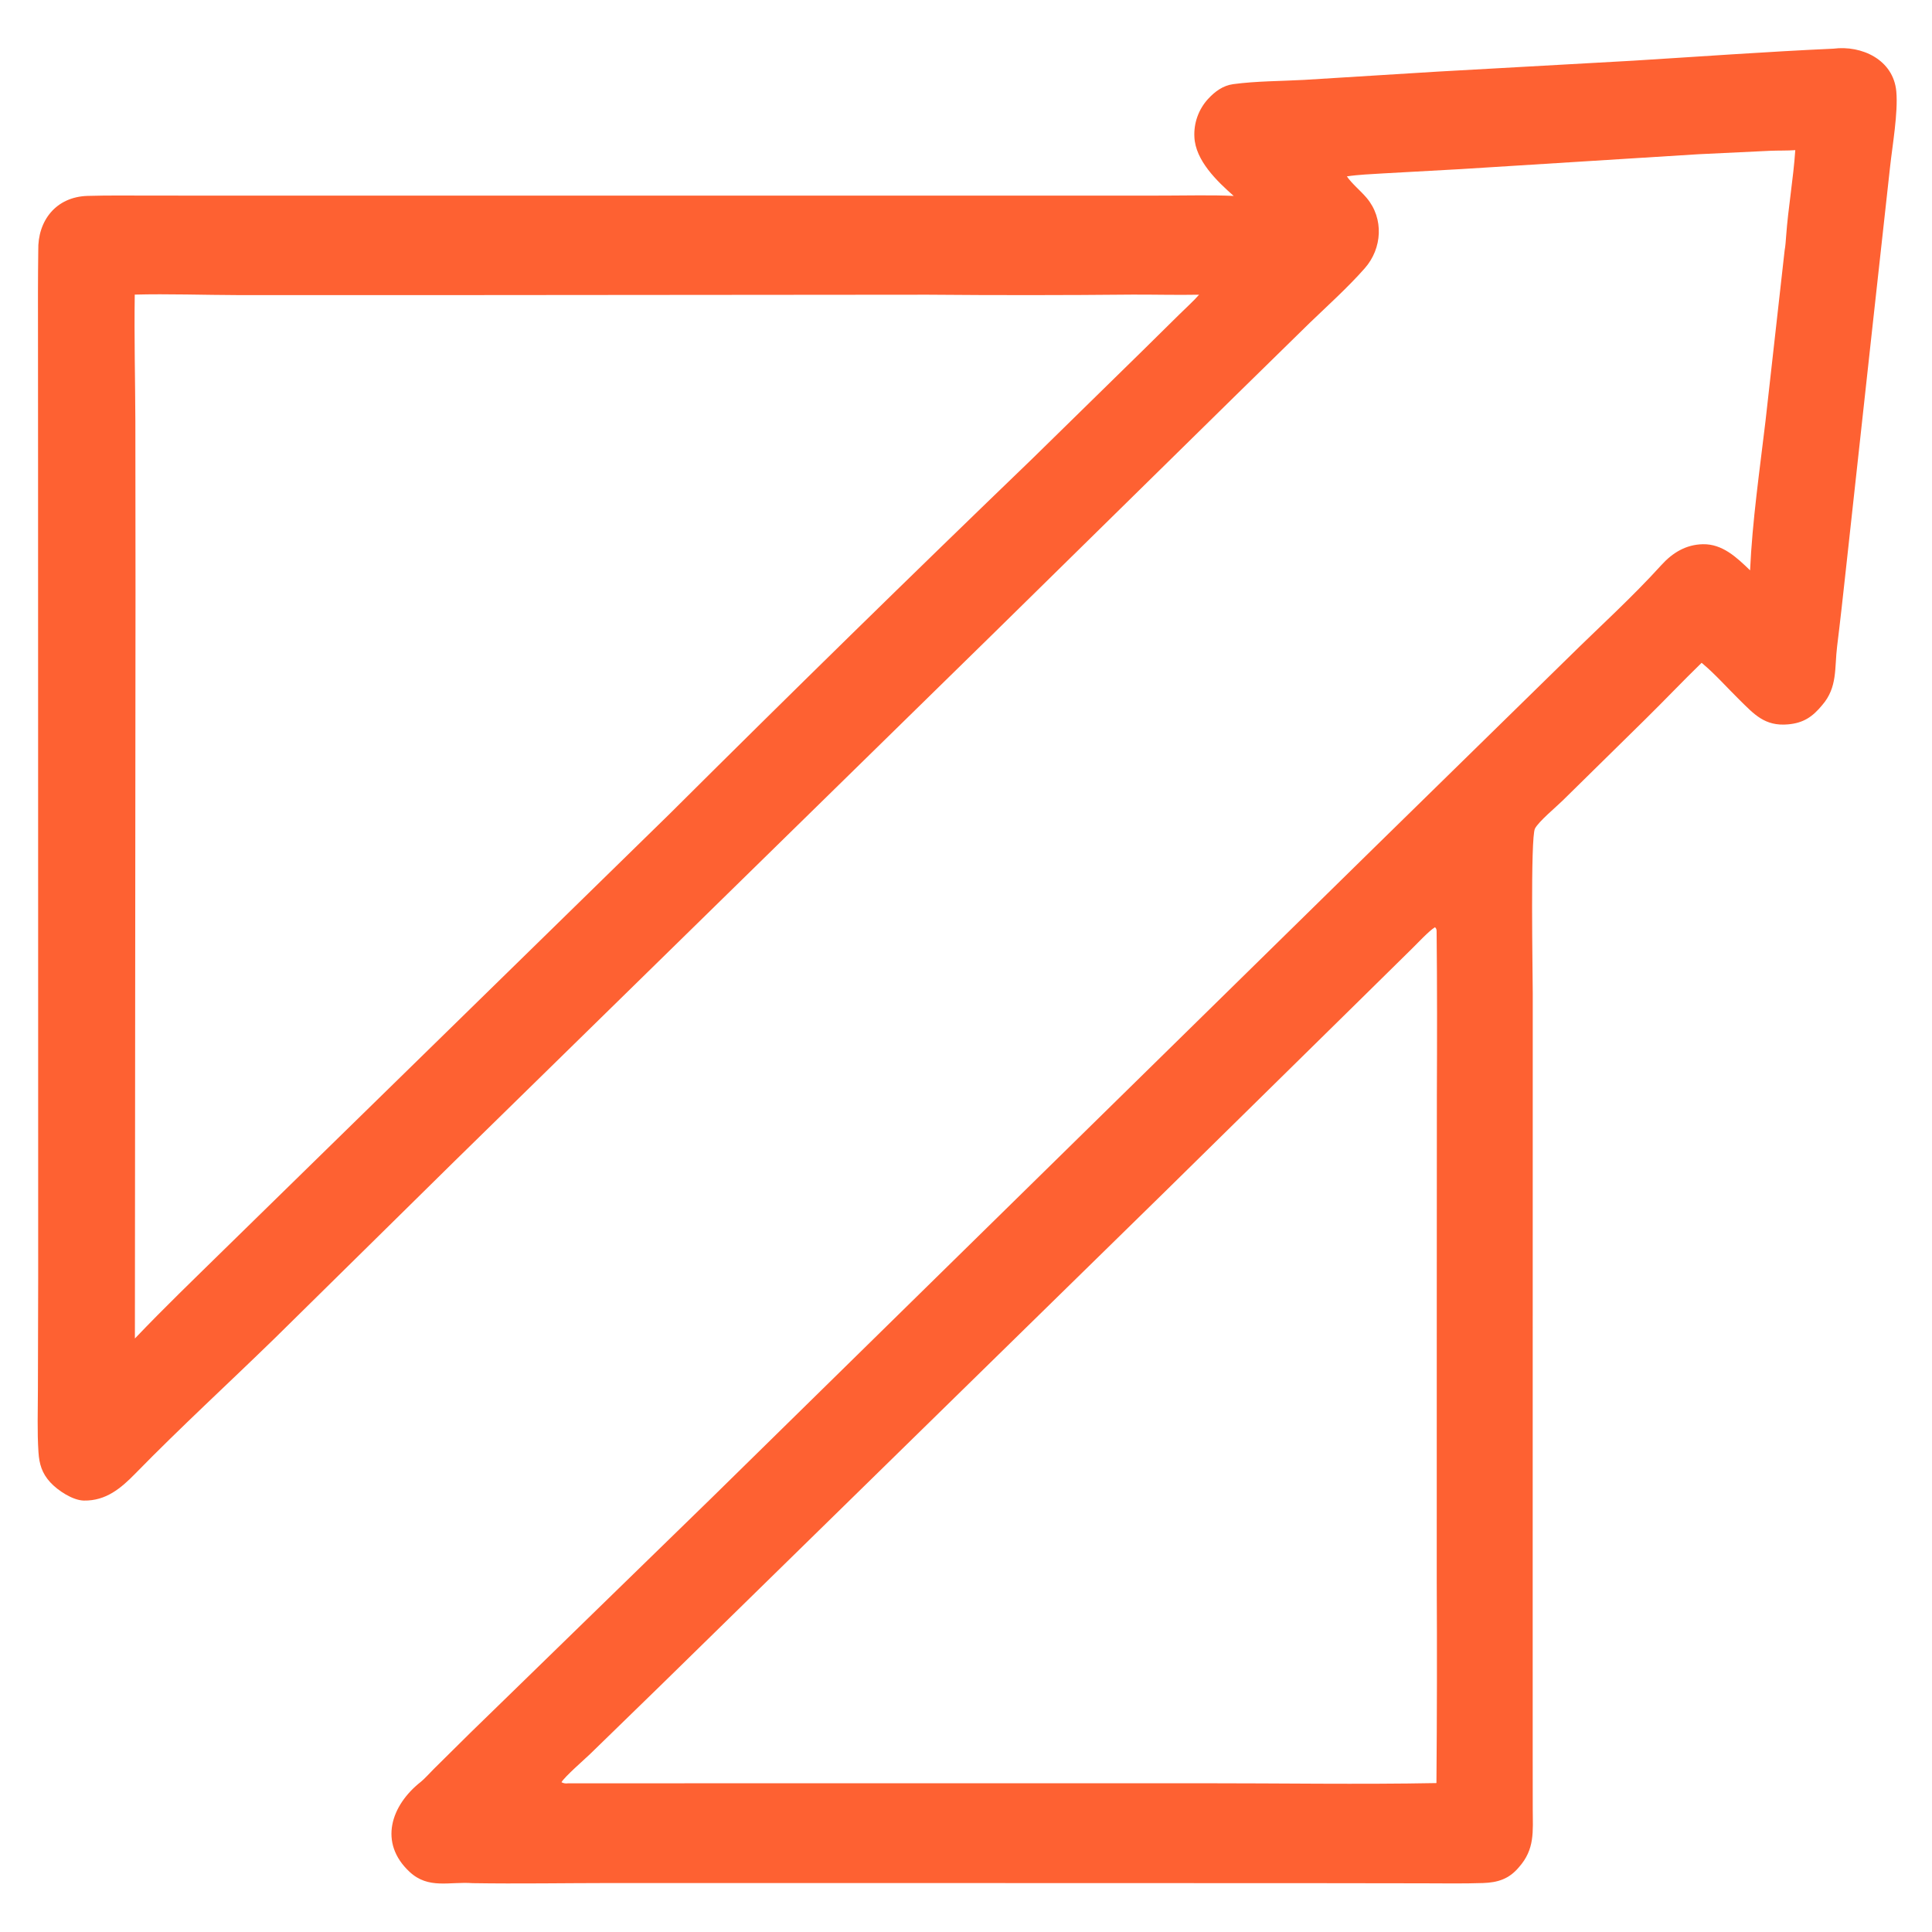
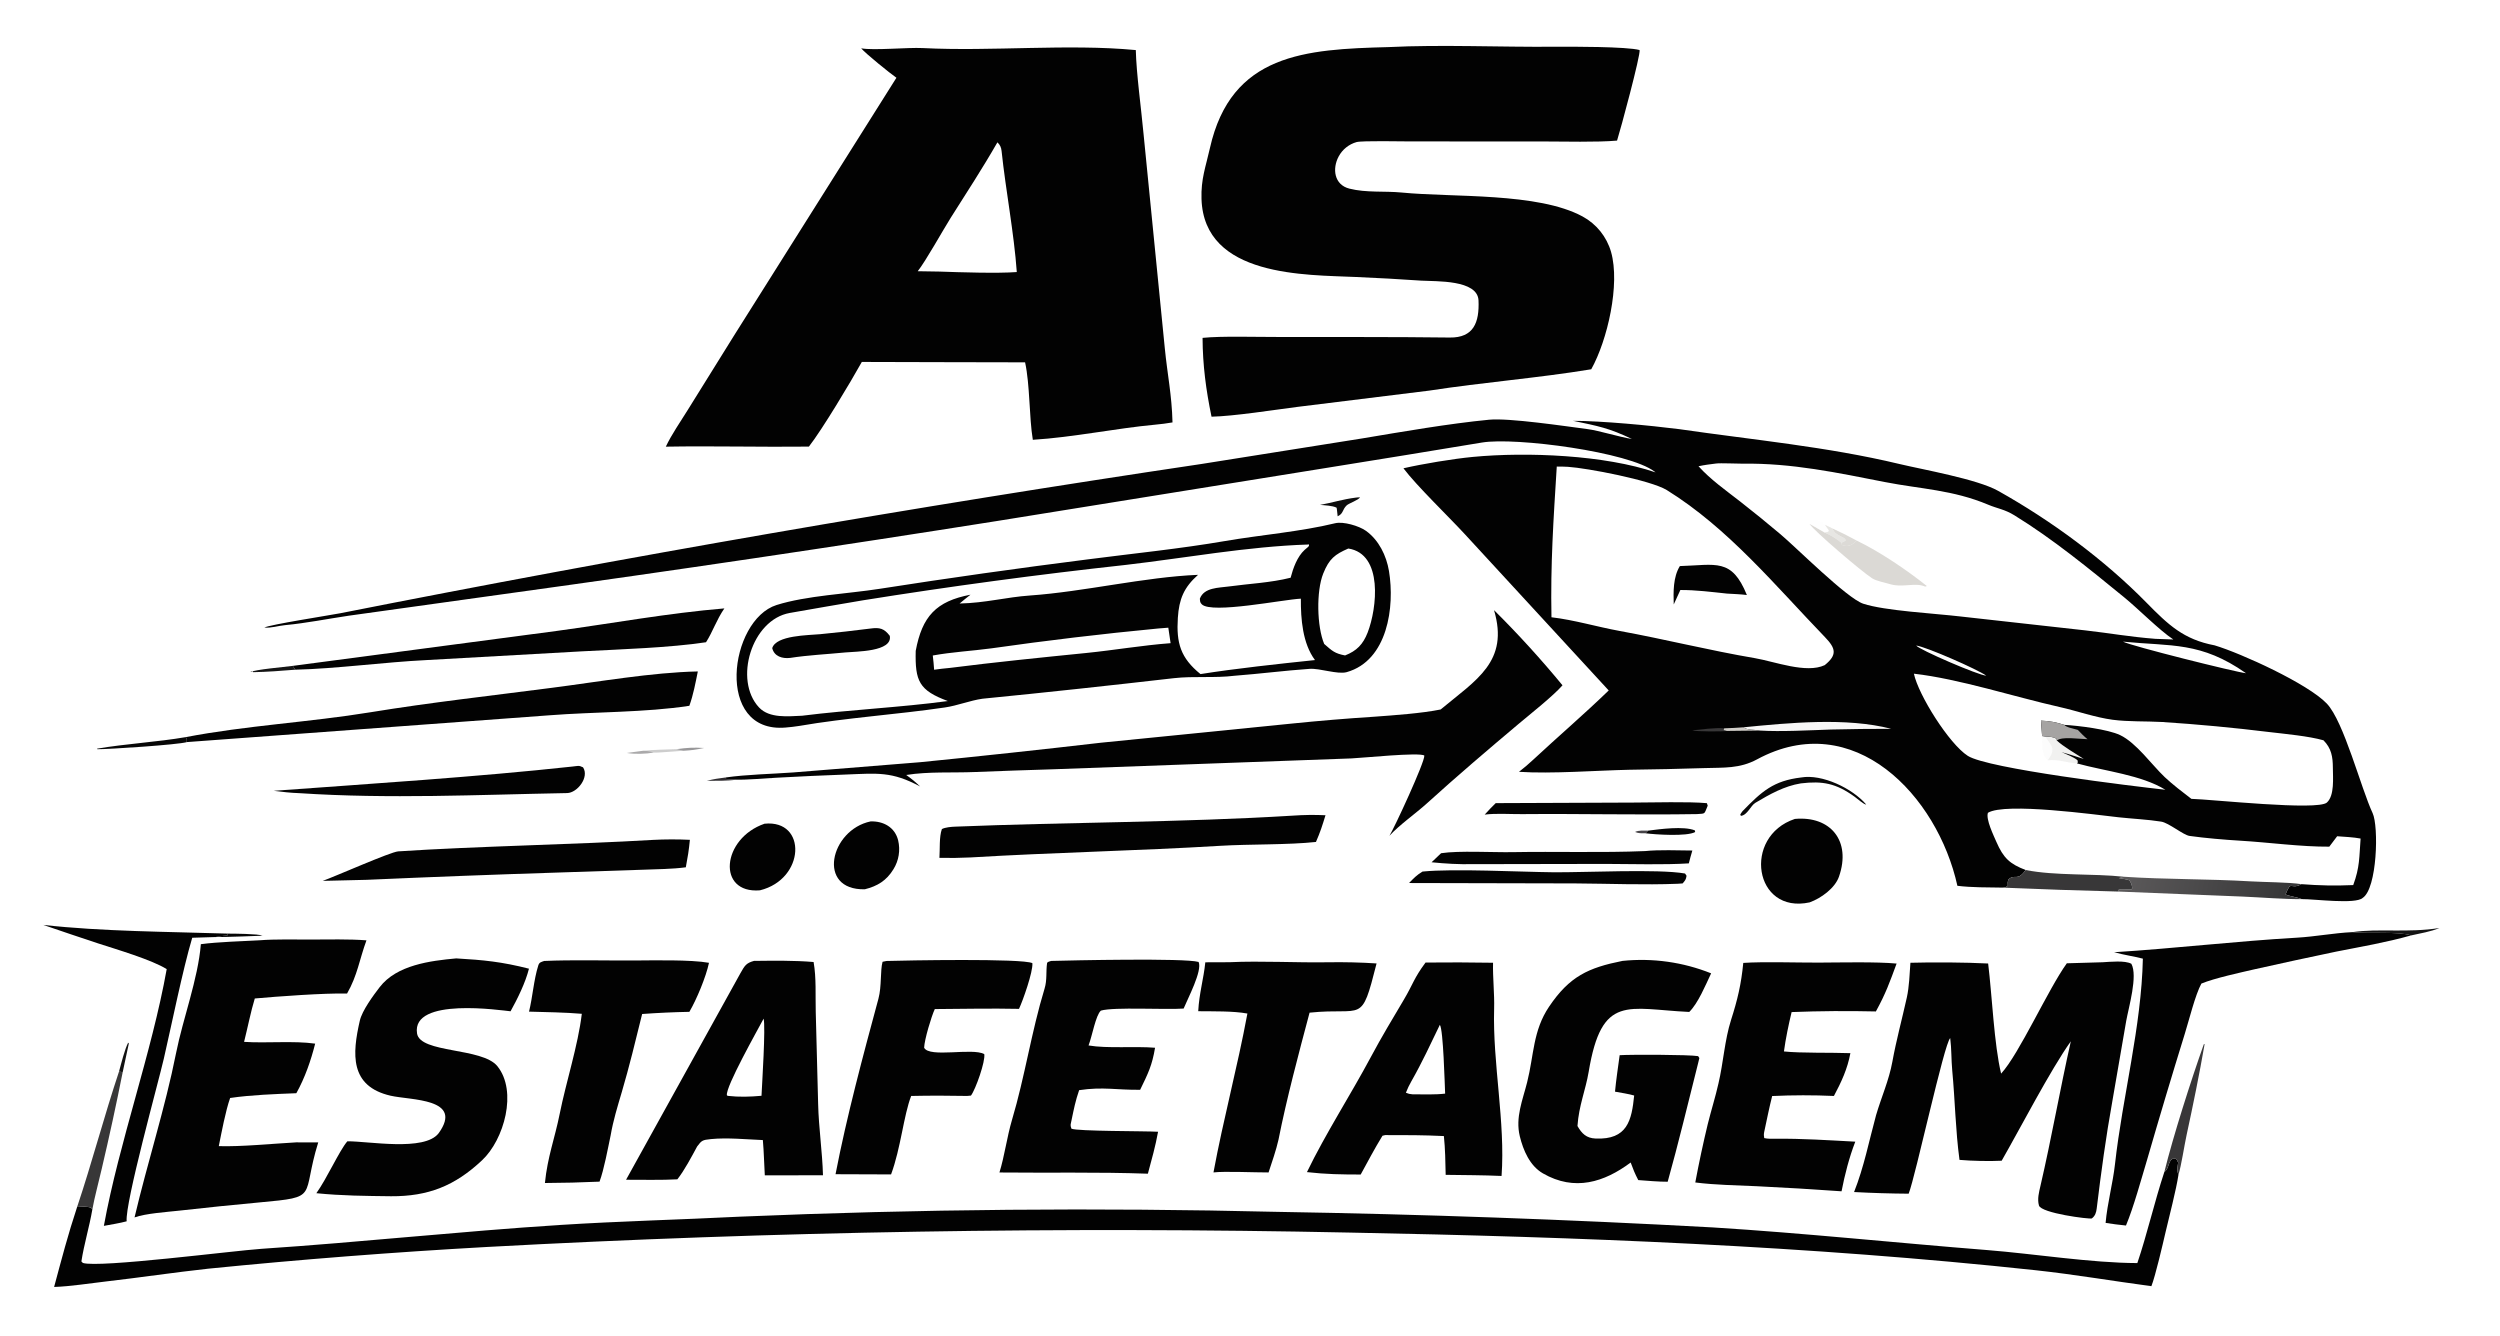
- <svg xmlns="http://www.w3.org/2000/svg" width="1015" height="1015" viewBox="0 0 1015 1015">
-   <path fill="#FE6132" d="M963.177 25.573C978.06 23.666 994.75 31.352 996.25 48.062C997.246 59.155 994.203 76.286 992.945 87.914L983.807 170.836L969.761 299.166C968.289 312.616 966.828 326.087 965.162 339.471C963.736 350.927 965.461 361.035 957.317 370.436C952.279 376.551 947.544 379.82 939.42 380.556C927.114 381.671 921.544 375.231 913.674 367.497C907.619 361.548 901.081 354.171 894.551 348.706L893.964 348.22C884.077 357.815 874.219 368.222 864.325 377.942L820.878 420.663C817.616 423.889 808.275 431.633 806.406 435.328C803.955 440.174 805.246 511.665 805.251 521.853L805.215 832.869L805.222 923.741L805.246 950.426C805.277 962.241 806.438 971.484 797.921 981.039C792.814 987.114 786.928 989.009 779.195 989.271C768.755 989.626 758.132 989.439 747.639 989.422L689.569 989.345L509.53 989.295L320.658 989.28C296.575 989.296 272.384 989.719 248.329 989.344C236.092 988.433 225.142 992.645 215.217 983.436C198.705 968.114 205.474 948.35 221.119 936.084C222.865 934.715 226.134 931.116 227.871 929.379C240.815 916.465 253.867 903.66 267.026 890.965L373.392 787.394L722.088 445.194L823.898 345.505C840.253 329.357 857.372 313.914 872.845 296.837C878.649 290.432 885.704 286.093 894.62 285.913C904.964 285.704 912.441 292.904 919.429 299.634C920.58 273.912 924.481 246.882 927.518 221.287L937.588 131.469C937.989 129.501 938.212 126.169 938.362 124.105C939.455 109.046 942.159 93.891 943.175 78.873C939.149 79.193 934.167 79.043 929.995 79.221L892.237 81.028L767.319 88.85L726.76 91.093C720.477 91.499 713.777 91.72 707.59 92.665C710.404 96.709 714.735 100.112 718.015 104.003C727.101 114.781 726.208 130.51 716.987 140.952C708.092 151.025 697.889 160.194 688.11 169.6L648.416 208.488L522.372 332.349L238.436 610.387L144.167 703.247C119.919 726.876 94.884 749.803 71.223 774.023C63.561 781.866 55.717 788.537 44.08 788.341C38.171 788.242 30.3 783.011 26.412 778.757C22.047 773.981 20.62 769.192 20.206 762.91C19.492 752.069 19.912 741.01 19.915 730.139L20.059 671.449L20.038 506.093L19.999 249.285L19.959 176.102C19.919 161.245 19.91 146.482 20.102 131.585C19.739 115.89 29.457 103.414 45.972 102.92C56.678 102.6 67.867 102.744 78.786 102.751L140.188 102.781L329.614 102.782L546.917 102.78L611.515 102.757C623.029 102.747 636.786 102.386 648.139 102.935C639.269 95.115 628.038 84.295 627.486 71.971C627.109 64.627 629.687 57.438 634.646 52.008C638.297 48.05 642.501 44.934 647.912 44.204C660.035 42.569 672.924 42.645 685.172 41.965L755.304 37.62L858.104 31.873C893.081 29.72 928.124 27.16 963.177 25.573ZM70.869 703.19C86.31 687.002 101.394 672.504 117.302 656.891L181.427 594.17L351.745 427.632C414.775 364.875 478.324 302.641 542.385 240.936L600.544 183.958L619.686 165.077C622.841 161.967 627.114 158.102 629.945 154.832C618.279 155.048 606.731 154.736 595.064 154.775C559.183 155.12 523.3 155.138 487.419 154.83L226.477 155.048L125.146 155.035C107.875 154.993 87.79 154.307 70.795 154.776C70.463 177.563 71.024 198.968 71.114 221.454L71.19 311.205L70.869 703.19ZM298.476 936.877L631.889 936.851C672.272 936.828 714.382 937.531 754.651 936.759C754.939 901.588 754.992 866.415 754.81 831.243L754.824 684.175L754.873 575.504C755.004 546.805 755.041 518.108 754.743 489.41C754.733 488.423 754.647 487.774 753.882 487.122C750.78 488.987 744.529 495.72 741.59 498.592L713.782 525.971L611.113 626.948L346.88 885.631L309.964 921.552C306.989 924.397 296.74 933.319 294.974 936.31C296.013 936.912 297.323 937.09 298.476 936.877Z" />
+ <svg xmlns="http://www.w3.org/2000/svg" width="1024" height="547" viewBox="0 0 1024 547">
+   <path fill="#020202" transform="scale(1.07563 1.07677)" d="M630.437 179.695L630.098 179.427C620.421 171.943 577.09 166.212 564.334 168.34C545.523 171.479 524.955 174.796 505.964 177.853L379.936 198.147C318.301 207.911 256.571 217.058 194.753 225.587L132.767 234.217C124.658 235.415 116.702 237.034 108.535 237.803C105.832 238.057 103.536 238.929 100.684 238.731C102.262 237.673 125.938 233.983 129.575 233.279C238.387 211.774 347.693 192.847 457.401 176.515L518.798 166.762C534.09 164.211 551.623 161.154 567.047 159.659C574.675 158.92 596.022 162.131 604.506 163.226C608.99 163.805 616.739 166.277 621.435 166.982C612.644 162.805 608.7 162.098 599.03 160.078C610.209 160.118 628.075 161.813 639.439 163.246C667.326 167.303 695.727 169.906 723.179 176.475C732.291 178.655 752.9 182.247 760.863 186.703C781.061 198.003 801.207 212.789 817.394 229.257C825.747 237.755 831.571 243.267 843.321 245.487C853.438 248.516 878.829 260.073 886.048 267.641C892.551 274.458 899.112 299.987 903.488 309.297C905.871 314.367 905.24 338.001 899.695 341.576C896.947 344.073 881.349 341.972 876.521 342.026C874.21 341.103 871.475 340.897 870.34 340.215C872.647 334.432 872.056 338.732 876.371 336.332C883.383 336.858 889.085 336.99 896.109 336.683C898.633 329.864 898.375 326.057 898.913 318.982C896.239 318.47 892.758 318.312 889.988 318.105L886.999 322.07C876.297 322.144 863.985 320.445 853.15 319.801C847.189 319.446 839.68 318.817 833.782 317.983C831.372 317.643 825.933 313.022 822.976 312.542C818.065 311.746 811.686 311.431 806.845 310.9C798.2 309.952 763.574 305.146 756.998 309.19C756.147 311.617 759.137 317.753 760.226 320.253C762.897 326.389 765.293 328.62 771.368 330.95C768.138 335.518 767.385 332.198 764.808 334.548C764.474 335.665 764.491 335.729 764.572 336.908C763.756 337.603 763.619 337.548 762.496 337.646C756.993 337.555 750.783 337.626 745.377 336.957C737.804 302.642 705.872 268.996 669.086 288.856C662.437 292.446 656.383 291.943 649.107 292.178C639.57 292.482 630.03 292.693 620.489 292.813C607.946 293.081 590.826 294.426 578.428 293.595C580.308 292.16 582.066 290.645 583.797 289.036C593.304 280.198 603.278 271.668 612.599 262.646L557.872 203.27C551.563 196.43 539.456 184.801 534.432 178.135C541.665 176.46 553.428 174.518 560.833 173.811C581.574 171.832 611.243 173.12 630.437 179.695ZM820.798 243.014L827.602 243.256C822.18 239.65 814.378 231.695 808.837 227.18C795.446 216.271 781.836 205.097 767.099 196.032C763.338 193.719 760.637 193.473 757.117 191.992C743.638 186.322 731.323 186.028 717.837 183.384C699.787 179.845 682.273 176.103 663.651 176.383C661.579 176.414 655.154 176.084 653.445 176.324C651.107 176.615 649.107 176.85 646.792 177.358C651.246 182.332 657.288 186.6 662.594 190.722C667.802 194.781 672.929 198.941 677.973 203.2C683.983 208.231 703.359 227.631 709.528 229.654C717.75 232.351 736.696 233.347 746.392 234.487L794.064 239.792C803.684 240.889 810.796 242.225 820.798 243.014ZM694.858 253.013C699.638 249.134 699.126 246.693 694.966 242.384C676.03 222.767 658.092 200.893 634.701 186.412C628.478 182.629 604.31 178.038 597.086 177.579C595.664 177.5 594.24 177.466 592.816 177.479C591.558 197.646 590.404 214.553 590.8 234.807C599.422 235.807 608.15 238.445 616.702 240.004C633.933 243.146 651.012 247.43 668.266 250.361C675.756 251.633 687.839 256.329 694.858 253.013ZM777.208 274.135C780.441 274.244 783.041 274.744 786.099 275.742C791.494 276.028 802.711 277.433 807.32 279.62C813.5 282.552 819.39 290.939 824.341 295.621C827.159 298.285 831.354 301.514 834.476 303.88C842.076 304.064 882.585 308.476 886.09 305.278C889.048 302.578 888.364 295.812 888.354 292.057C888.343 287.927 887.802 284.641 884.782 281.608C879.201 280.012 870.226 279.192 864.148 278.471C850.575 276.805 836.956 275.529 823.309 274.644C817.211 274.304 810.499 274.586 804.532 273.799C797.921 272.926 790.838 270.413 784.335 268.956C767.256 265.13 745.906 258.194 728.813 256.273C730.521 264.366 742.234 282.983 749.336 287.525C756.989 292.419 812.312 299.061 824.589 300.426C815.408 294.788 801.805 293.393 790.935 290.41C791.378 289.82 791.222 290.171 791.103 289.202C789.676 288 786.817 286.89 785.023 286.095C787.637 286.78 790.856 287.874 793.488 288.693C790.369 286.682 785.815 284.072 783.233 281.701L783.139 281.077C781.829 280.203 780.405 280.268 778.818 280.159L777.63 279.983L777.208 274.135ZM729.684 245.558C730.74 247.096 753.406 256.897 756.364 257.02C753.074 254.652 733.534 246.058 729.684 245.558ZM808.42 244.078C811.465 245.712 851.368 255.678 855.289 256.093C838.069 244.028 826.999 245.911 808.42 244.078Z" />
+   <path fill="#D1CEC9" fill-opacity="0.78" transform="scale(1.07563 1.07677)" d="M689.043 199.272L694.785 202.582C696.738 203.328 699.641 205.097 701.22 206.468L701.422 207.274C703.696 208.333 705.383 207.277 707.017 205.624C715.805 209.865 726.099 216.8 733.755 222.935L733.077 223.131C729.268 221.417 724.461 223.741 719.371 222.112C717.703 221.579 714.563 221.038 712.948 220.013C709.051 217.541 690.905 202.094 689.043 199.272Z" />
+   <path fill="#D1CEC9" fill-opacity="0.757" transform="scale(1.07563 1.07677)" d="M697.849 201.04C700.961 202.455 704.019 203.984 707.017 205.624C705.383 207.277 703.696 208.333 701.422 207.274L701.22 206.468C701.756 206.23 702.388 205.871 702.918 205.591C702.302 203.813 698.871 204.111 697.849 201.04Z" />
+   <path fill="#F8F7F7" fill-opacity="0.02" transform="scale(1.07563 1.07677)" d="M689.043 199.272L689.32 197.845C691.406 197.443 692.616 198.127 694.471 198.99L694.921 199.637L696.425 201.766L696.165 202.294L694.785 202.582L689.043 199.272Z" />
+   <path fill="#D1CEC9" fill-opacity="0.514" transform="scale(1.07563 1.07677)" d="M694.921 199.637C695.609 199.956 697.291 200.68 697.849 201.04C698.871 204.111 702.302 203.813 702.918 205.591C702.388 205.871 701.756 206.23 701.22 206.468C699.641 205.097 696.738 203.328 694.785 202.582L696.165 202.294L696.425 201.766L694.921 199.637Z" />
+   <path fill="#020202" transform="scale(1.07563 1.07677)" d="M639.69 215.336C653.472 214.934 659.419 212.141 665.212 226.342C662.862 226.035 660.036 225.942 657.638 225.801C651.801 225.184 645.732 224.404 639.88 224.439L637.36 229.93C637.21 225.17 637.099 219.549 639.69 215.336Z" />
+   <path fill="#F8F7F7" transform="scale(1.07563 1.07677)" d="M663.869 276.666C681.296 274.955 703.108 272.817 720.205 277.242C712.514 277.232 704.824 277.322 697.136 277.512C688.899 277.795 678.202 278.403 670.07 277.896C668.013 277.482 665.525 277.821 663.869 276.666Z" />
+   <path fill="#A5A3A2" transform="scale(1.07563 1.07677)" d="M777.208 274.135C780.441 274.244 783.041 274.744 786.099 275.742C786.781 276.675 789.818 277.248 791.22 277.646C792.45 278.905 793.554 280.091 794.933 281.19C791.591 281.119 785.189 280.065 783.233 281.701L783.139 281.077C781.829 280.203 780.405 280.268 778.818 280.159L777.63 279.983L777.208 274.135Z" />
+   <path fill="#A5A3A2" fill-opacity="0.153" transform="scale(1.07563 1.07677)" d="M778.818 280.159C780.405 280.268 781.829 280.203 783.139 281.077L783.233 281.701C785.815 284.072 790.369 286.682 793.488 288.693C790.856 287.874 787.637 286.78 785.023 286.095C786.817 286.89 789.676 288 791.103 289.202C791.222 290.171 791.378 289.82 790.935 290.41C786.944 290.163 783.969 288.763 779.781 289.215C783.006 284.821 781.314 283.837 778.818 280.159Z" />
+   <path fill="#F8F7F7" fill-opacity="0.075" transform="scale(1.07563 1.07677)" d="M729.684 245.558C733.534 246.058 753.074 254.652 756.364 257.02C753.406 256.897 730.74 247.096 729.684 245.558Z" />
+   <path fill="#D1CEC9" fill-opacity="0.051" transform="scale(1.07563 1.07677)" d="M777.63 279.983L778.818 280.159C781.314 283.837 783.006 284.821 779.781 289.215C777.198 287.016 777.776 283.308 777.63 279.983Z" />
+   <path fill="#383738" transform="scale(1.07563 1.07677)" d="M657.595 278.046C656.481 278.31 645.547 278.348 644.432 277.807C647.795 277.476 653.419 276.747 656.584 277.048L656.344 277.709L657.595 278.046Z" />
+   <path fill="#D1CEC9" transform="scale(1.07563 1.07677)" d="M656.584 277.048C659.015 276.981 661.444 276.854 663.869 276.666C665.525 277.821 668.013 277.482 670.07 277.896C665.912 277.924 661.753 277.974 657.595 278.046L656.344 277.709L656.584 277.048Z" />
+   <path fill="#020202" transform="scale(1.07563 1.07677)" d="M327.935 18.38C332.662 19.265 345.588 17.988 351.388 18.284C377.71 19.627 406.595 16.593 432.515 19.049C432.723 27.997 434.598 41.53 435.461 50.938L443.543 132.337C444.547 142.543 446.222 150.148 446.493 160.685C444.604 161.04 441.883 161.358 439.936 161.539C424.608 162.971 408.59 166.362 393.299 167.298C391.866 158.647 392.234 146.464 390.354 137.832L358.41 137.765L328.181 137.681C323.989 145.21 313.104 163.408 308.026 169.888C289.984 170.105 271.295 169.588 253.543 169.912C255.764 165.207 259.06 160.545 261.814 156.078L279.652 127.44L341.358 29.58C339.001 27.949 329.693 20.448 327.935 18.38ZM349.463 103.172L357.72 103.306C365.329 103.575 380.012 104.054 387.193 103.486C386.144 88.658 382.977 72.36 381.401 57.436C381.255 56.052 380.807 55.062 379.811 54.147C374.257 63.861 368.013 73.399 362.019 82.874C359.194 87.339 352.434 99.495 349.463 103.172Z" />
+   <path fill="#020202" transform="scale(1.07563 1.07677)" d="M528.674 17.918C548.689 16.907 571.648 17.962 591.862 17.78C598.078 17.724 619.666 17.714 624.348 19.035C624.879 20.499 617.042 49.564 615.775 53.483C608.31 54.169 595.285 53.814 587.489 53.812L537.216 53.796C534.153 53.794 518.644 53.474 516.571 54.05C513.648 54.875 511.187 56.854 509.754 59.531C507.278 64.155 508.011 70.272 513.839 71.753C520.252 73.383 527.317 72.608 533.741 73.239C553.366 75.165 585.568 73.129 602.611 82.33C607.9 85.179 611.819 90.037 613.484 95.809C617.017 108.149 612.132 129.397 605.948 140.471C585.852 143.786 564.862 145.419 544.272 148.585L493.898 154.801C485.113 155.925 469.781 158.337 461.349 158.509C459.251 148.408 457.982 138.876 457.935 128.525C465.12 127.777 478.743 128.212 486.337 128.184C508.293 128.244 530.08 128.114 552.051 128.399C561.179 128.518 563.365 122.671 563.021 114.303C562.694 106.339 546.88 107.096 541.266 106.758C532.987 106.188 524.701 105.726 516.411 105.372C497.41 104.501 458.454 105.529 457.533 75.652C457.299 68.076 459.129 63.491 460.735 56.351C468.826 20.391 497.071 18.74 528.674 17.918Z" />
+   <path fill="#020202" transform="scale(1.07563 1.07677)" d="M508.42 199.04C511.521 198.283 517.527 200.042 520.161 201.933C525.06 205.449 527.945 211.353 528.919 217.205C531.19 230.847 528.413 251.28 512.823 255.68C509.324 256.644 502.642 254.156 498.682 254.431C489.179 255.091 479.639 256.329 470.133 257.052C462.578 257.995 454.519 257.118 447.032 257.975C422.742 260.756 398.46 263.404 374.125 265.792C369.253 266.496 364.697 268.399 359.817 269.118C341.611 271.801 322.41 273.017 304.368 276.138C302.674 276.395 300.793 276.639 299.113 276.759C272.055 279.052 277.655 235.837 295.723 230.145C307.1 226.561 322.788 225.893 334.928 223.987C361.261 219.879 387.652 216.15 414.093 212.801C431.559 210.538 449.215 208.778 466.568 205.796C480.046 203.48 495.275 202.25 508.42 199.04ZM348.702 247.601C351.142 234.455 356.483 228.705 369.569 226.221C368.242 227.283 366.675 228.475 365.413 229.576C375.287 229.369 383.038 227.17 392.25 226.524C412.9 225.075 435.86 219.494 456.213 218.666C450.842 223.441 448.982 227.858 448.521 235.037C447.904 244.637 449.568 250.278 457.145 256.421C470.1 254.342 487.294 252.498 500.745 251.087C496.011 244.75 495.315 235.411 495.371 227.731C488.761 228.026 461.438 233.602 457.665 229.893C456.917 229.157 456.995 228.706 456.909 227.715C458.536 223.461 463.982 223.633 467.876 223.098C475.656 222.028 483.831 221.687 491.467 219.766C492.42 216.124 493.987 211.735 496.802 209.176C497.929 208.152 498.683 207.9 498.426 207.069L498.034 207.137C474.961 207.888 451.396 212.266 428.671 214.892C395.202 218.553 361.829 223.044 328.583 228.361C319.251 229.947 310.393 231.461 300.745 233.167C286.179 235.743 279.322 258.75 289.034 269.105C293 273.333 300.13 272.476 305.427 272.263C323.634 269.972 342.841 269.116 360.934 266.677C349.976 262.606 348.429 259.115 348.702 247.601ZM440.969 239.082C419.724 241.11 398.53 243.632 377.403 246.645C370.022 247.629 362.495 248.022 355.201 249.35C355.397 251.145 355.62 252.965 355.713 254.766C357.52 254.546 359.891 254.184 361.66 254.078C378.997 251.88 396.17 250.148 413.55 248.404C424.249 247.33 434.988 245.466 445.762 244.662C445.436 242.704 445.146 240.74 444.892 238.771L440.969 239.082ZM513.437 208.655C508.348 210.88 506.153 212.535 503.898 218.143C501.179 224.904 501.477 238.356 504.251 244.954C507.281 247.587 508.205 248.559 512.202 249.331C516.626 247.588 519.052 245.128 520.807 240.601C524.367 231.421 526.782 210.72 513.437 208.655Z" />
+   <path fill="#020202" transform="scale(1.07563 1.07677)" d="M331.517 239.09C334.958 238.617 336.691 239.048 338.835 241.878C339.979 247.976 325.861 247.8 321.965 248.182C314.972 248.869 307.825 249.197 300.884 250.267C297.92 250.617 294.82 249.711 294.066 246.538C295.565 241.636 307.841 241.666 312.32 241.243C318.73 240.627 325.13 239.909 331.517 239.09Z" />
+   <path fill="#020202" transform="scale(1.07563 1.07677)" d="M824.193 445.768C826.235 444.396 825.377 441.385 827.852 440.578C829.143 441.129 828.696 440.751 829.447 442.223C829.213 443.949 828.861 445.255 829.566 446.833C828.664 452.789 826.067 462.583 824.66 468.645C823.57 473.34 820.803 485.276 819.251 489.258C804.548 487.306 789.855 484.774 775.135 483.191C688.631 473.889 601.166 470.532 514.213 468.874C404.504 466.577 294.746 468.406 185.174 474.358C149.811 476.33 114.497 479.081 79.255 482.609C66.311 484.018 53.275 485.99 40.329 487.468C34.038 488.186 26.871 489.346 20.607 489.557C23.471 478.907 25.898 469.592 29.365 459.142C31.046 459.071 33.194 458.813 34.69 459.442L35.169 460.05C34.027 466.72 31.987 473.358 30.994 479.849L31.557 480.419C37.549 482.398 89.088 475.741 99.643 475.041C137.285 472.543 175.435 468.39 213.118 465.982C236.099 464.514 258.987 463.968 281.898 462.81C349.974 459.94 418.126 459.331 486.242 460.983C541.615 461.899 596.966 463.875 652.263 466.909C686.907 469.065 722.053 472.778 756.705 475.521C774.411 476.923 796.458 480.433 813.897 480.471C817.572 469.682 820.412 457.191 824.193 445.768Z" />
+   <path fill="#020202" transform="scale(1.07563 1.07677)" d="M800.665 366.039C803.511 365.883 809.239 365.272 811.626 366.625C814.134 371.219 810.6 383.15 809.669 388.317L804.362 419.014C801.956 432.309 800.059 446.253 798.431 459.674C798.243 461.227 797.858 462.52 796.561 463.492C795.651 463.833 777.258 461.519 776.43 458.555C775.745 456.102 776.443 453.533 776.996 451.15C781.236 432.879 784.457 414.383 788.572 396.11C780.819 406.977 769.276 429.279 762.236 441.535C757.596 441.782 750.771 441.62 746.178 441.215C744.649 429.955 744.484 418.527 743.411 407.213C743.02 403.093 743.178 399.01 742.642 394.891C740.359 396.835 729.462 447.315 726.824 454.077C719.889 454.027 712.956 453.819 706.031 453.45C709.814 443.918 711.714 434.073 714.401 424.23C716.404 417.399 719.339 410.894 720.617 403.855C722.113 395.621 724.331 387.54 726.135 379.387C727.021 375.381 727.195 370.357 727.487 366.235C736.27 365.981 748.354 366.066 757.087 366.515C758.602 378.904 759.345 397.273 762.019 408.4C768.872 401.029 779.881 376.367 787.049 366.434L800.665 366.039Z" />
+   <path fill="#020202" transform="scale(1.07563 1.07677)" d="M98.97 357.675C104.546 357.215 112.452 357.409 118.181 357.4C124.796 357.389 133.068 357.187 139.549 357.702C136.883 364.918 136.14 371.023 132.159 377.937C123.425 377.732 105.699 379.038 97.024 379.82C95.547 384.601 94.225 391.28 92.947 396.321C101.573 396.895 111.831 395.836 120.014 396.998C118.373 403.494 116.115 409.997 112.845 415.856C104.675 416.177 95.693 416.497 87.637 417.664C85.891 422.574 84.373 430.761 83.318 435.985C91.897 436.254 103.808 435.044 112.79 434.551L121.182 434.566C114.612 455.704 121.973 455.268 98.903 457.386C88.64 458.333 78.386 459.383 68.144 460.536C63.504 461.049 55.414 461.585 51.234 463.101C56.138 442.27 62.852 421.672 67.064 400.517C69.662 387.466 75.391 372.48 76.486 359.163C83.242 358.27 91.974 358.075 98.97 357.675Z" />
+   <path fill="#020202" transform="scale(1.07563 1.07677)" d="M568.924 232.097C578.087 241.184 586.789 250.724 594.997 260.683C591.565 264.654 582.631 271.715 578.214 275.427C566.461 285.306 554.781 295.253 543.399 305.569C539.105 309.461 532.87 313.796 529.096 317.935C530.958 314.954 542.582 289.909 542.387 287.41C540.548 286.085 518.626 288.338 514.667 288.497L401.231 292.625C391.187 292.95 381.216 293.257 371.166 293.677C362.54 294.037 353.711 293.436 345.085 294.797C347.327 296.416 348.365 297.244 350.37 299.173C339.587 293.373 334.077 294.175 322.268 294.622C313.377 294.946 304.489 295.354 295.605 295.846C291.463 296.072 284.303 296.69 280.43 296.577L276.58 296.349L276.28 295.753C284.378 294.594 293.771 294.438 302.031 293.836L350.403 289.938C373.378 287.655 396.333 285.184 419.267 282.524L491.785 275.259C502.254 274.19 512.743 273.317 523.245 272.641C530.461 272.118 541.496 271.347 548.598 269.882C562.154 258.61 574.74 251.661 568.924 232.097Z" />
+   <path fill="#020202" transform="scale(1.07563 1.07677)" d="M173.726 364.57C184.179 365.18 191.038 365.847 201.427 368.486C200.097 373.797 197.083 379.896 194.421 384.688C191.121 384.39 156.67 379.152 158.806 393.112C159.969 400.716 183.602 398.419 189.391 405.562C197.133 415.113 191.972 433.534 183.557 441.376C173.184 451.124 163.02 455.123 148.924 455.048C139.171 454.928 130.16 454.867 120.466 453.892C124.521 448.26 129.145 437.821 132.269 434.149C140.259 434.06 161.607 438.116 167.033 431.083C176.685 417.727 156.425 418.577 148.734 416.805C133.086 413.2 134.136 400.868 137.011 388.289C137.897 384.412 142.122 378.701 144.586 375.503C151.08 367.073 163.873 365.477 173.726 364.57Z" />
+   <path fill="#020202" transform="scale(1.07563 1.07677)" d="M287.115 365.523C294.554 365.443 302.432 365.319 309.82 365.95C310.887 371.967 310.474 378.65 310.633 384.827L311.549 420.048C311.764 429.041 313.155 438.227 313.392 447.063L291.237 447.105C290.959 442.493 290.906 438.4 290.497 433.679C284.179 433.418 276.954 432.696 270.758 433.304C267.423 433.631 267.196 433.841 265.476 436.11C263.345 440.038 260.65 445.181 257.933 448.615C251.972 448.938 244.462 448.772 238.403 448.775L281.973 370.173C283.622 367.254 284.161 366.343 287.115 365.523ZM277.108 416.865C281.443 417.36 285.639 417.227 289.981 416.833C290.186 412.388 291.597 390.566 290.784 387.493C288.415 391.961 276.264 413.441 276.796 416.621L277.108 416.865Z" />
+   <path fill="#020202" transform="scale(1.07563 1.07677)" d="M617.861 365.52C629.323 364.353 640.898 365.978 651.596 370.255C649.492 374.705 646.626 381.664 643.265 384.942C619.78 383.853 609.94 377.926 604.977 407.659C603.814 414.623 601.224 420.527 600.701 428.331C602.358 431.241 604.103 432.94 607.58 433.095C619.721 433.636 621.343 426.169 622.29 416.731C620.258 416.129 617.153 415.659 614.997 415.266C615.427 410.711 616.149 405.943 616.766 401.391C621.173 401.117 643.179 401.164 646.646 401.747L647.113 402.481L646.636 404.464C643.037 418.763 638.954 435.662 635.055 449.531C631.522 449.548 627.426 449.16 623.852 448.902C622.516 446.333 621.95 444.896 620.959 442.219C610.888 449.714 599.612 453.303 587.546 446.349C582.541 443.465 580.046 437.579 578.735 432.213C577.002 425.055 579.83 418.473 581.542 411.666C584.147 401.304 583.713 392.105 589.87 382.963C597.652 371.408 604.804 368.13 617.861 365.52Z" />
+   <path fill="#020202" transform="scale(1.07563 1.07677)" d="M542.847 366.148C551.416 366.055 559.985 366.081 568.552 366.226C568.411 371.917 569.132 378.016 568.965 383.738C568.362 404.463 573.278 426.849 571.795 447.33C564.838 447.014 557.506 447.009 550.513 446.907C550.403 441.92 550.352 437.129 549.832 432.155C542.231 431.785 535.094 431.765 527.481 431.784L526.454 432.025C523.527 436.758 520.844 441.891 518.15 446.787C510.988 446.781 504.793 446.693 497.683 445.868C504.809 431.154 514.311 416.51 522.049 402.033C526.14 394.38 530.245 387.604 534.615 380.227C538.14 374.277 538.323 372.249 542.847 366.148ZM537.867 416.272C541.711 416.297 546.585 416.459 550.308 416.01C550.148 412.624 549.61 391.512 548.293 389.846C544.792 397.1 541.459 404.298 537.456 411.3C536.634 412.737 535.963 414.127 535.367 415.674C536.48 416.107 536.68 416.172 537.867 416.272Z" />
+   <path fill="#020202" transform="scale(1.07563 1.07677)" d="M663.839 366.289C671.448 365.761 684.593 366.207 692.536 366.174C700.64 366.141 714.594 365.81 722.225 366.539C719.615 373.628 718.069 377.982 714.334 384.752C703.639 384.496 692.939 384.576 682.25 384.992C681.104 389.702 679.965 395.193 679.325 399.967C685.653 400.644 697.434 400.349 704.626 400.621C703.512 406.634 701.201 411.565 698.358 416.901C690.523 416.548 682.676 416.557 674.842 416.928C673.704 421.407 672.753 426.202 671.777 430.739C671.615 431.728 671.68 431.919 671.818 432.927C673.188 433.248 674.683 433.187 676.09 433.173C686.255 433.072 696.345 433.747 706.493 434.285C704.17 440.305 702.488 446.837 701.262 453.169C690.51 452.397 679.749 451.752 668.981 451.235C661.094 450.86 653.416 450.794 645.565 449.808C646.961 442.355 648.548 434.939 650.324 427.567C651.604 422.411 653.242 417.255 654.4 412.093C656.241 404.313 656.758 395.584 659.182 387.999C661.656 380.257 663.051 374.426 663.839 366.289Z" />
+   <path fill="#020202" transform="scale(1.07563 1.07677)" d="M400.287 365.536C407.939 365.318 451.084 364.381 456.426 365.921C457.963 369.188 452.221 379.989 450.726 383.653C444.038 384.158 424.149 382.985 419.225 384.432C417.246 386.153 415.9 394.105 414.522 397.688C421.725 398.913 431.971 397.918 439.847 398.558C438.719 405.313 437.187 408.352 434.167 414.553C425.365 414.673 420.009 413.328 410.936 414.696C409.538 418.733 408.92 421.892 408.045 426.095C407.717 427.9 407.463 427.799 407.997 429.344C410.188 430.365 435.872 430.217 440.992 430.514C440.013 435.983 438.55 441.111 437.113 446.471C418.031 445.793 399.613 446.219 380.585 446.01C382.54 439.748 383.461 432.404 385.377 425.978C390.293 409.494 392.761 392.483 397.78 376.033C398.786 372.737 398.255 369.633 398.721 366.397C398.799 365.86 399.828 365.692 400.287 365.536Z" />
+   <path fill="#020202" transform="scale(1.07563 1.07677)" d="M337.578 365.554C344.604 365.335 389.39 364.505 393.134 366.382C393.404 369.615 389.539 380.6 388.034 383.77C377.516 383.544 366.522 383.773 355.971 383.848C354.661 386.665 352.015 395.454 351.911 398.557C353.929 402.496 370.321 398.459 374.812 400.985C375.306 403.667 371.512 414.426 369.739 416.754L368.272 416.894C361.174 416.745 354.073 416.746 346.975 416.898C344.114 424.256 343.03 436.743 339.32 446.745L318.174 446.667C322.41 424.744 328.639 401.582 334.498 379.944C335.793 375.162 335.148 369.214 336.08 365.859L337.578 365.554Z" />
+   <path fill="#020202" transform="scale(1.07563 1.07677)" d="M207.214 365.549C217.901 365.071 230.372 365.424 241.167 365.371C248.836 365.334 262.985 364.999 269.985 366.248C268.837 371.653 265.279 380.167 262.513 384.898C256.512 385.014 250.515 385.289 244.529 385.722C242.092 395.611 239.638 405.739 236.756 415.501C235.106 421.091 233.541 426.086 232.535 431.878C231.489 436.828 229.998 444.974 228.298 449.492C221.372 449.809 214.439 449.983 207.505 450.013C208.497 440.067 211.266 433.006 213.128 423.728C215.574 411.535 220.116 397.686 221.553 385.646C215.313 385.1 207.743 385.005 201.454 384.822C202.832 379.256 203.243 372.759 204.983 367.241C205.378 365.989 206.124 365.954 207.214 365.549Z" />
+   <path fill="#020202" transform="scale(1.07563 1.07677)" d="M468.084 366.025C480.416 365.452 493.496 366.252 505.913 366.044C511.738 365.947 518.402 366.098 524.198 366.491C518.226 390.066 519.388 383.077 498.683 385.213C494.562 400.677 489.926 418.002 486.842 433.577C485.938 437.586 484.362 442.046 483.07 445.996C478.289 446.027 466.182 445.478 462.09 445.987C465.884 425.522 471.126 406.402 475.011 385.549C469.553 384.551 461.978 384.733 456.283 384.665C456.646 377.847 458.34 372.397 458.985 366.059L468.084 366.025Z" />
+   <path fill="#020202" transform="scale(1.07563 1.07677)" d="M805.053 362.225C828.257 360.772 851.477 358.021 874.689 356.689C881.696 356.288 888.797 354.9 895.735 354.586C901.815 355.214 913.629 354.255 918.109 355.841C908.534 358.53 899.417 360.053 889.67 361.982C879.311 364.138 868.968 366.373 858.643 368.687C853.175 369.951 843.215 372.103 838.292 374.147C835.995 378.28 833.553 388.185 831.967 393.261C827.054 409.119 822.29 425.024 817.674 440.971C815.433 448.434 812.495 459.202 809.572 466.186C806.977 465.93 804.389 465.598 801.813 465.19C802.486 457.656 804.561 450.249 805.391 442.83C808.278 417.029 815.459 390.51 816.004 364.67C812.362 363.734 808.961 363.299 805.053 362.225Z" />
+   <path fill="#020202" transform="scale(1.07563 1.07677)" d="M265.732 255.416C264.841 259.817 264.026 264.25 262.507 268.484C245.729 271.058 226.475 270.751 209.219 272.096L71.206 282.284L71.114 282.116C71.203 281.189 71.148 281.203 70.762 280.396C93.536 276.008 118.062 274.708 141.06 270.944C163.94 267.2 187.072 264.647 210.056 261.653C227.489 259.429 248.201 255.766 265.732 255.416Z" />
+   <path fill="#020202" transform="scale(1.07563 1.07677)" d="M492.317 310.265C496.454 309.973 500.605 309.921 504.748 310.112C503.555 314.008 502.746 316.565 501.117 320.275C490.84 321.415 475.648 321.081 464.768 321.739C433.197 323.649 401.107 324.275 369.592 326.167C365.391 326.359 361.935 326.416 357.731 326.327C357.965 323.055 357.595 318.339 358.675 315.372C359.976 314.694 362.203 314.516 363.698 314.456C406.42 312.732 449.656 312.886 492.317 310.265Z" />
+   <path fill="#020202" transform="scale(1.07563 1.07677)" d="M248.567 319.498C253.276 319.251 257.995 319.24 262.706 319.465C262.346 323.339 261.888 326.083 261.161 329.916C256.039 330.618 249.97 330.63 244.742 330.845L213.129 331.89C188.603 332.666 164.083 333.597 139.569 334.683L122.902 335.082C127.484 333.458 148.74 324.052 151.629 323.861C181.124 321.907 219.657 321.233 248.567 319.498Z" />
+   <path fill="#020202" transform="scale(1.07563 1.07677)" d="M111.465 253.301L211.913 240.014C233.184 237.127 254.405 233.216 275.84 231.433C272.742 235.957 271.464 240.239 268.854 244.307C255.198 246.387 235.893 247.009 221.829 247.754L162.382 251.092C146.435 251.869 128.026 254.385 112.461 254.751L111.465 253.301Z" />
+   <path fill="#020202" transform="scale(1.07563 1.07677)" d="M16.474 351.835C38.836 354.353 64.136 354.411 86.829 355.146L86.58 355.846C84.861 355.995 83.726 356.129 82.033 356.449L73.2 356.716C69.568 368.926 65.28 390.152 62.382 402.724C60.309 411.717 47.572 457.607 48.23 464.582C45.624 465.288 42.255 465.817 39.551 466.319C45.376 434.439 57.749 400.651 63.481 368.658C57.931 365.143 44.282 361.105 37.493 358.909C30.472 356.594 23.466 354.236 16.474 351.835Z" />
+   <path fill="#020202" transform="scale(1.07563 1.07677)" d="M683.489 311.517C697.008 310.284 705.056 319.836 700.277 333.492C698.75 337.857 693.496 341.671 689.127 343.257C667.898 347.898 663.469 318.176 683.489 311.517Z" />
+   <path fill="#020202" transform="scale(1.07563 1.07677)" d="M217.863 291.606C220.134 291.403 220.272 291.025 222.019 291.888C224.5 295.599 219.871 301.613 215.929 301.685C181.641 302.317 148.3 303.97 114.002 301.717C110.48 301.594 107.735 301.266 104.23 300.824C140.907 298.141 181.484 295.555 217.863 291.606Z" />
+   <path fill="#020202" transform="scale(1.07563 1.07677)" d="M331.531 312.46C336.423 312.316 340.767 314.679 342.01 319.649C342.914 323.411 342.269 327.378 340.221 330.661C337.561 335.008 334.109 337.083 329.319 338.281C310.816 338.695 316.143 315.664 331.531 312.46Z" />
+   <path fill="#020202" transform="scale(1.07563 1.07677)" d="M291.143 313.335C307.367 311.704 306.674 334.439 289.378 338.678C272.869 340.016 274.798 318.951 291.143 313.335Z" />
+   <path fill="#020202" transform="scale(1.07563 1.07677)" d="M541.695 331.541C553.612 330.346 578.688 331.679 591.497 331.808C603.289 331.927 631.396 330.468 641.663 332.282L642.238 333.143C642.006 334.652 641.71 334.905 640.747 336.051L638.81 336.185C626.2 336.688 612.661 336.135 599.916 336.05L536.561 335.901C538.46 333.979 539.345 332.974 541.695 331.541Z" />
+   <path fill="#020202" transform="scale(1.07563 1.07677)" d="M626.496 323.745C631.572 323.208 639.203 323.475 644.447 323.536C643.978 324.955 643.507 326.938 643.106 328.425C633.656 329.028 621.261 328.656 611.545 328.63L560.95 328.722C555.362 328.823 550.686 328.548 545.142 328.008L548.766 324.561C555.425 323.52 568.672 324.287 575.844 324.156C592.469 323.854 609.946 324.436 626.496 323.745Z" />
+   <defs>
+     <linearGradient id="gradient_0" gradientUnits="userSpaceOnUse" x1="869.671" y1="342.826" x2="811.813" y2="331.318">
+       <stop offset="0" stop-color="#373738" />
+       <stop offset="1" stop-color="#5A5859" />
+     </linearGradient>
+   </defs>
+   <path fill="url(#gradient_0)" transform="scale(1.07563 1.07677)" d="M808.708 333.507C824.464 334.57 841.17 334.31 856.992 335.265C862.144 335.576 871.593 335.579 876.371 336.332C872.056 338.732 872.647 334.432 870.34 340.215C871.475 340.897 874.21 341.103 876.521 342.026C870.61 342.122 860.115 341.309 853.921 341.052L806.511 339.143L806.636 338.544C807.903 337.942 809.657 338.473 811.62 338.348L811.953 337.899C811.806 336.393 811.668 336.194 810.903 334.875C809.395 334.401 808.397 334.274 806.844 334.036L808.708 333.507Z" />
+   <path fill="#020202" transform="scale(1.07563 1.07677)" d="M569.569 305.509L622.05 305.295C629.56 305.287 642.855 304.87 649.986 305.524L650.297 306.488C648.844 309.819 649.627 309.428 646.249 309.679C624.113 310.051 601.736 309.49 579.576 309.689C575.163 309.728 569.685 309.32 565.374 309.873C566.668 308.366 568.161 306.921 569.569 305.509Z" />
+   <path fill="#383738" transform="scale(1.07563 1.07677)" d="M771.368 330.95C782.713 333.199 797.175 332.235 808.708 333.507L806.844 334.036C808.397 334.274 809.395 334.401 810.903 334.875C811.668 336.194 811.806 336.393 811.953 337.899L811.62 338.348C809.657 338.473 807.903 337.942 806.636 338.544L806.511 339.143C791.835 338.773 777.163 338.274 762.496 337.646C763.619 337.548 763.756 337.603 764.572 336.908C764.491 335.729 764.474 335.665 764.808 334.548C767.385 332.198 768.138 335.518 771.368 330.95Z" />
+   <path fill="#383738" transform="scale(1.07563 1.07677)" d="M45.321 407.61L46.72 407.864C44.275 420.173 41.611 432.437 38.731 444.651C37.7 449.203 35.92 455.727 35.169 460.05L34.69 459.442C33.194 458.813 31.046 459.071 29.365 459.142C35.062 442.149 39.622 424.691 45.321 407.61Z" />
+   <path fill="#383738" transform="scale(1.07563 1.07677)" d="M824.193 445.768C827.557 432.139 834.384 410.815 839.212 397.229L839.528 397.14C837.528 408.612 835.118 420.418 832.646 431.796C831.806 435.66 830.648 443.382 829.566 446.833C828.861 445.255 829.213 443.949 829.447 442.223C828.696 440.751 829.143 441.129 827.852 440.578C825.377 441.385 826.235 444.396 824.193 445.768Z" />
+   <path fill="#020202" fill-opacity="0.976" transform="scale(1.07563 1.07677)" d="M685.886 295.745C693.866 294.353 705.43 299.906 710.632 306.015C710.028 306.262 707.117 303.708 706.234 303.071C699.133 297.956 694.048 297.008 685.761 297.997C679.468 299.011 673.962 302.103 668.475 305.37C666.615 306.478 665.477 310.03 662.937 310.36L662.685 309.857C662.849 309.579 663.341 308.784 663.565 308.553C670.932 300.996 675.351 296.998 685.886 295.745Z" />
+   <path fill="#020202" fill-opacity="0.976" transform="scale(1.07563 1.07677)" d="M70.762 280.396C71.148 281.203 71.203 281.189 71.114 282.116L71.206 282.284C67.979 283.304 40.845 285.061 37.055 285L36.973 284.787C48.119 282.885 59.91 282.273 70.762 280.396Z" />
+   <path fill="#020202" fill-opacity="0.988" transform="scale(1.07563 1.07677)" d="M627.593 315.976C632.055 315.392 641.19 314.16 645.404 315.877L645.515 316.51C642.304 318.266 630.372 317.468 626.627 316.979L627.593 315.976Z" />
+   <path fill="#020202" fill-opacity="0.957" transform="scale(1.07563 1.07677)" d="M516.225 189.298C516.759 189.188 517.347 189.203 517.902 189.184C517.323 190.231 513.63 191.478 512.834 192.225C511.067 193.885 511.706 195.287 509.379 196.403L509.068 193.574L508.96 193.117C507.416 192.323 504.508 192.234 502.677 192.063C507.449 191.203 511.199 189.931 516.225 189.298Z" />
+   <path fill="#020202" fill-opacity="0.925" transform="scale(1.07563 1.07677)" d="M928.945 353.002C925.681 354.418 921.658 355.025 918.109 355.841C913.629 354.255 901.815 355.214 895.735 354.586C905.604 353.108 917.054 354.926 928.945 353.002Z" />
+   <path fill="#020202" fill-opacity="0.925" transform="scale(1.07563 1.07677)" d="M112.461 254.751C106.919 255.204 102.004 255.585 96.43 255.698L96.177 255.266L95.416 255.521L95.609 255.626C96.676 254.725 108.97 253.647 111.465 253.301L112.461 254.751Z" />
+   <path fill="#020202" fill-opacity="0.98" transform="scale(1.07563 1.07677)" d="M86.829 355.146C88.475 355.129 98.885 355.235 99.741 355.902L100.436 355.885C100.708 355.948 84.146 356.549 82.033 356.449C83.726 356.129 84.861 355.995 86.58 355.846L86.829 355.146Z" />
+   <path fill="#020202" fill-opacity="0.937" transform="scale(1.07563 1.07677)" d="M45.321 407.61C46.187 404.474 47.462 399.178 48.878 396.466L48.679 396.687L49.075 396.88C48.268 400.536 47.483 404.198 46.72 407.864L45.321 407.61Z" />
+   <path fill="#383738" fill-opacity="0.247" transform="scale(1.07563 1.07677)" d="M244.946 285.575C249.074 285.198 253.542 285.121 257.71 284.973L260.243 285.59C258.319 285.657 249.955 286.461 248.93 286.271C247.586 285.712 246.385 285.694 244.946 285.575Z" />
+   <path fill="#120E13" fill-opacity="0.357" transform="scale(1.07563 1.07677)" d="M248.93 286.271C246.048 286.812 241.591 286.968 238.681 286.422L244.946 285.575C246.385 285.694 247.586 285.712 248.93 286.271Z" />
+   <path fill="#120E13" fill-opacity="0.431" transform="scale(1.07563 1.07677)" d="M257.71 284.973C261.795 284.417 263.97 284.283 268.156 284.527C264.932 285.214 263.536 285.396 260.243 285.59L257.71 284.973Z" />
+   <path fill="#120E13" fill-opacity="0.878" transform="scale(1.07563 1.07677)" d="M269.148 297.016C271.923 296.331 273.484 296.099 276.28 295.753L276.58 296.349L280.43 296.577C277.031 297.11 272.673 297.001 269.148 297.016Z" />
+   <path fill="#120E13" fill-opacity="0.773" transform="scale(1.07563 1.07677)" d="M626.627 316.979C625.178 316.974 623.96 317.077 622.629 316.479C623.953 315.776 626.019 315.963 627.593 315.976L626.627 316.979Z" />
</svg>
